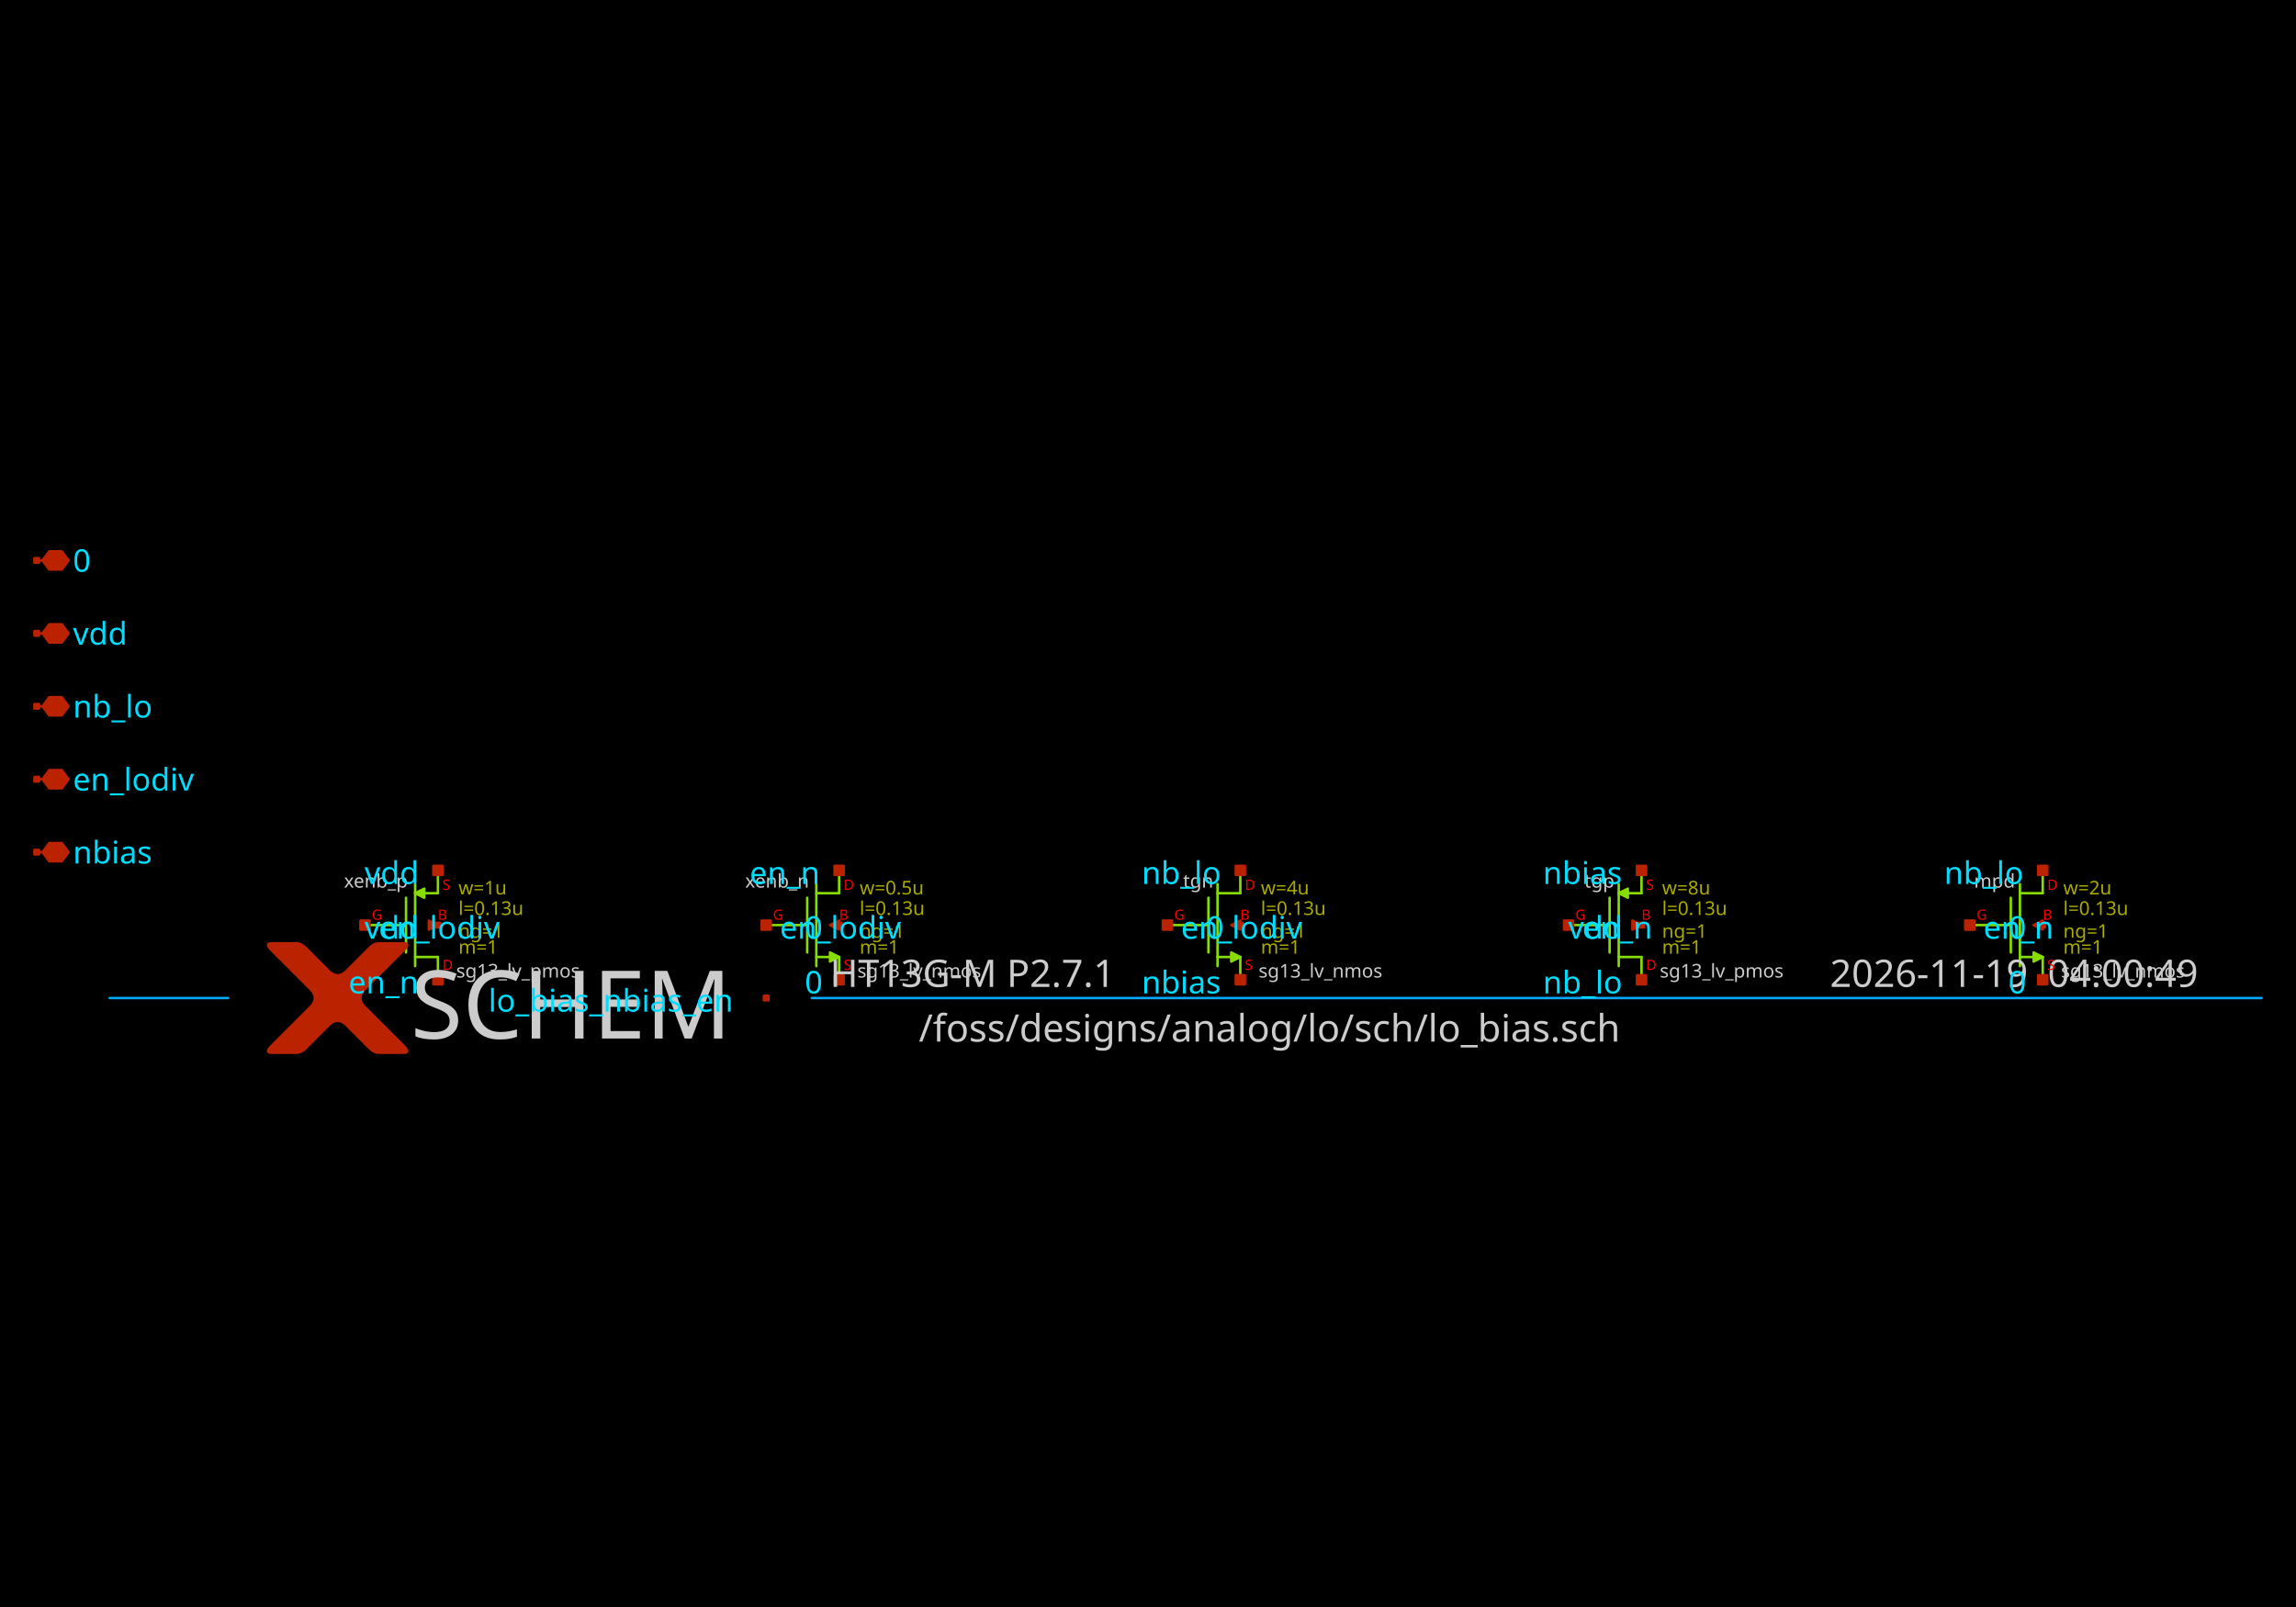
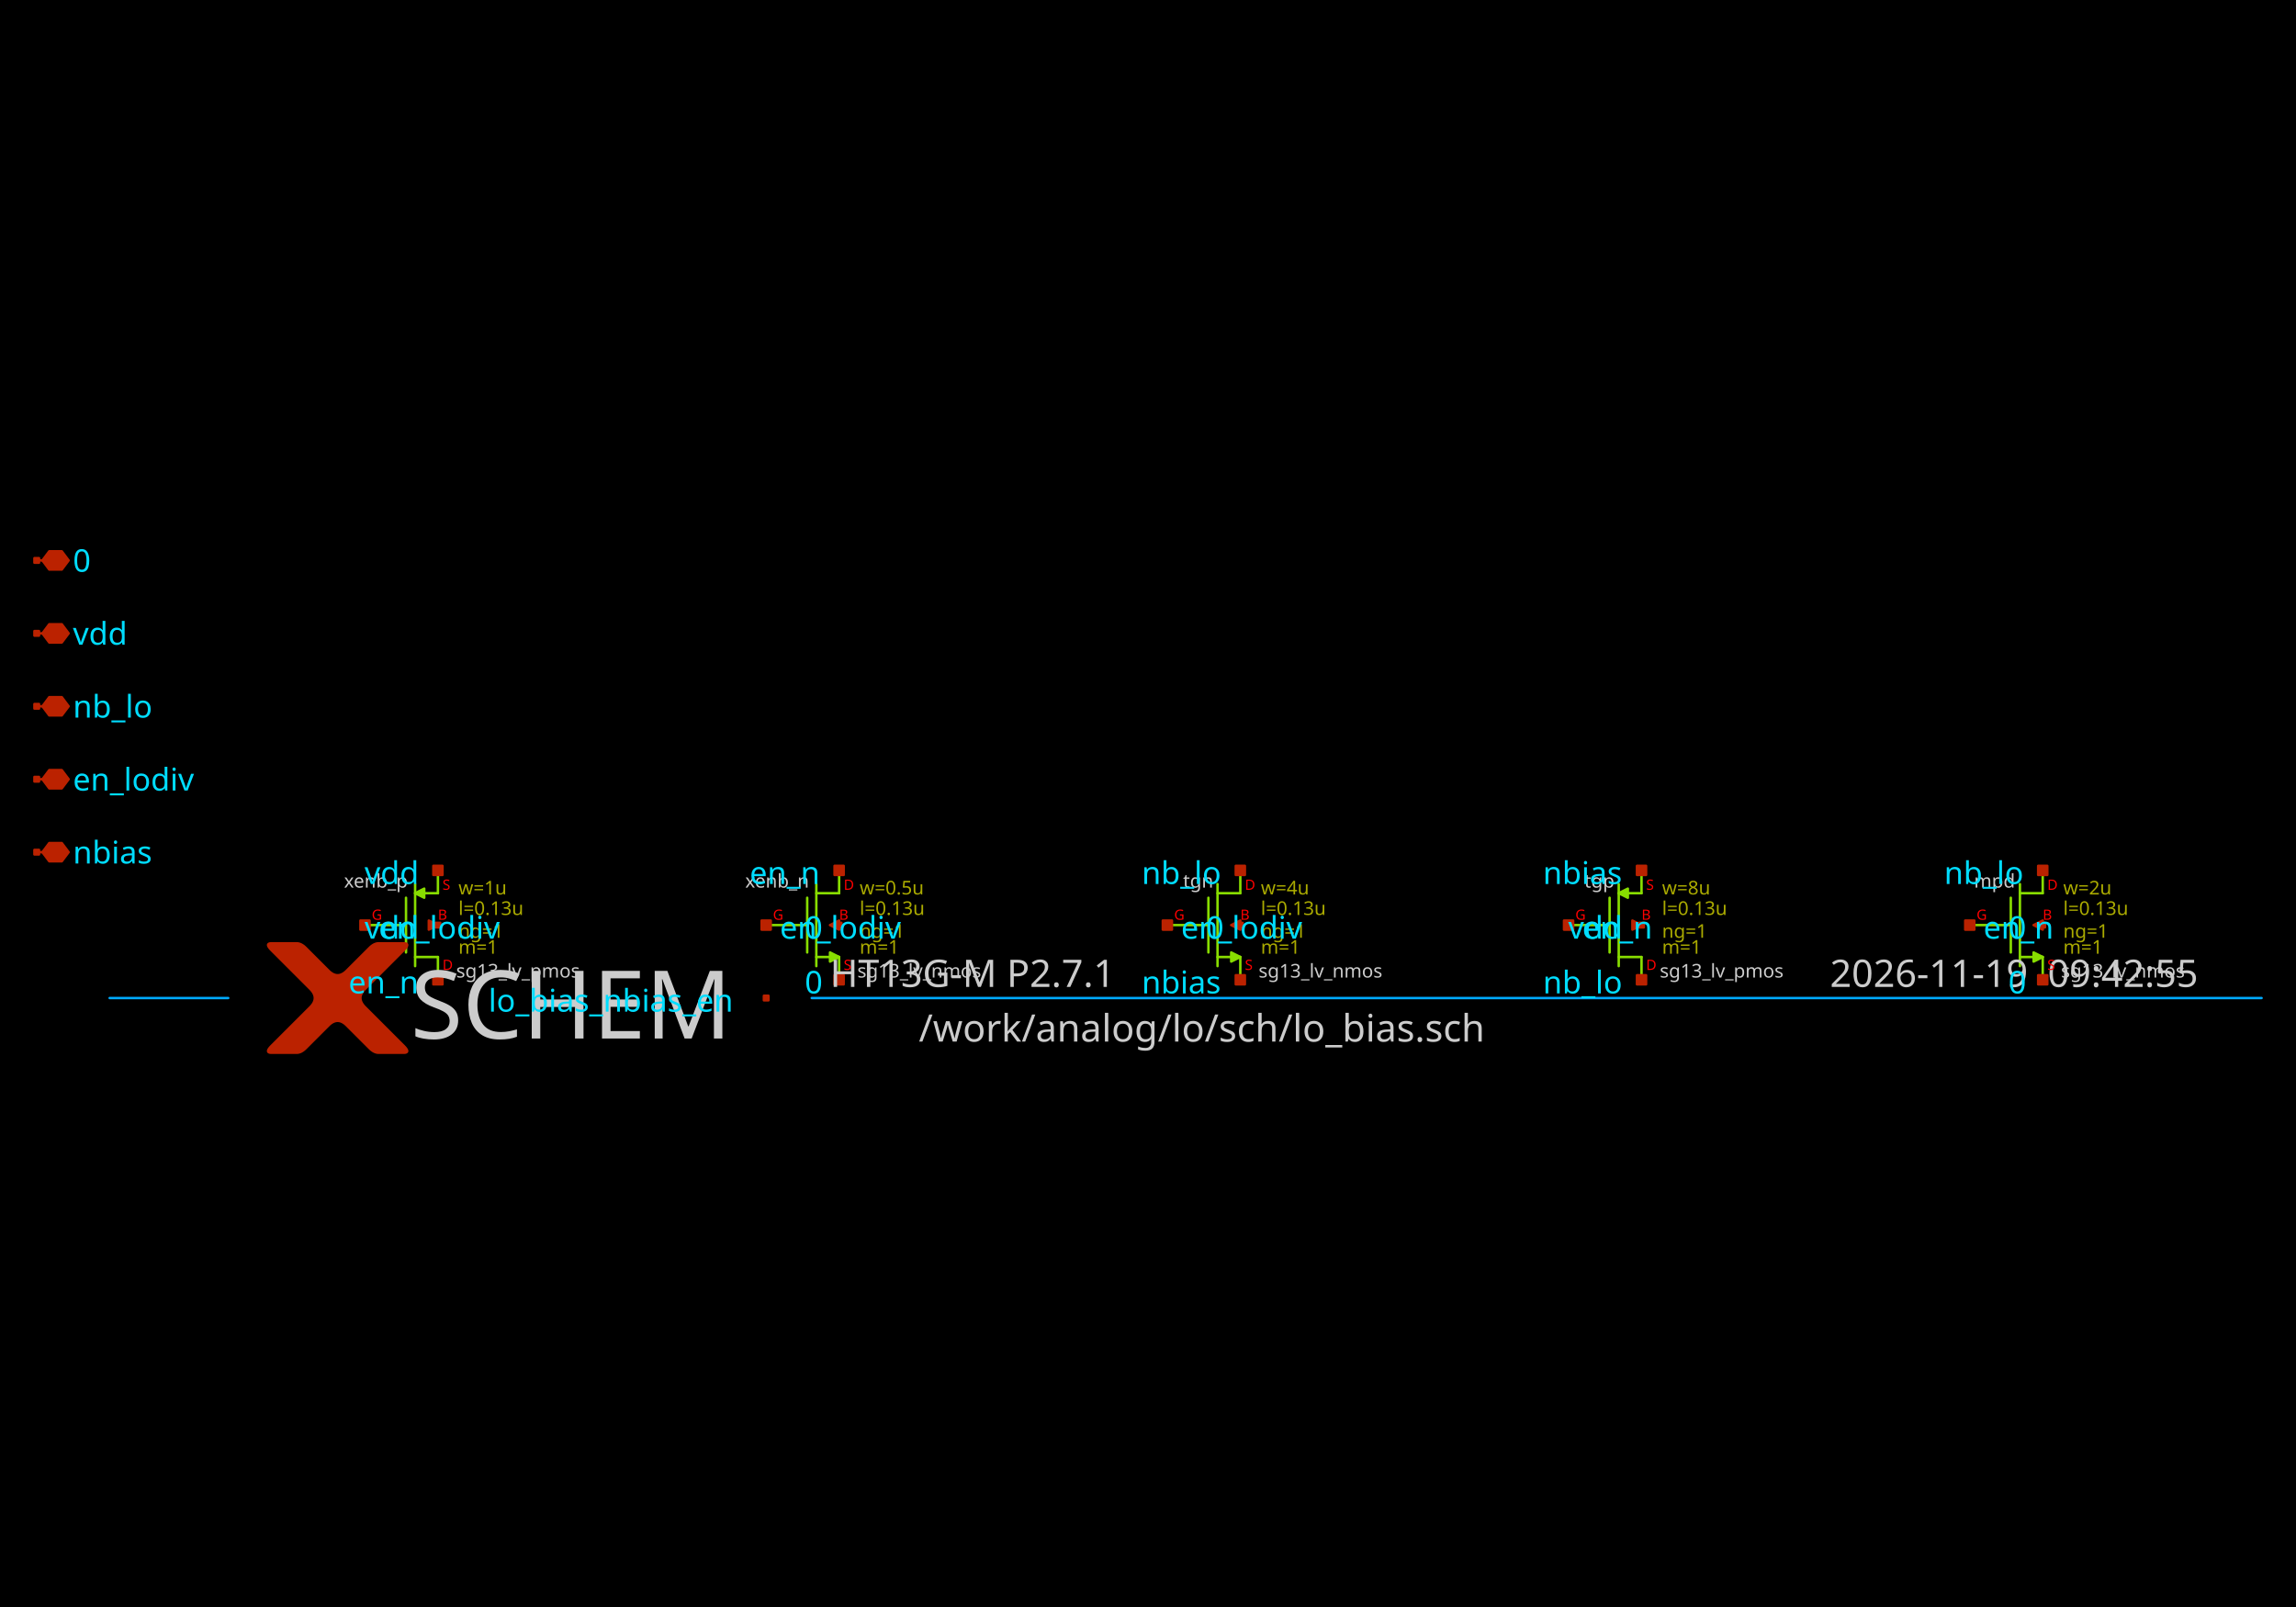
<svg xmlns="http://www.w3.org/2000/svg" width="1000" height="700" version="1.1">
  <style type="text/css">
.l0{
  fill: #000000;
  stroke: #000000;
  stroke-linecap:round;
  stroke-linejoin:round;
  stroke-width: 1.072;
}
.l1{
  fill: #00ddff;
  stroke: #00ddff;
  stroke-linecap:round;
  stroke-linejoin:round;
  stroke-width: 1.072;
}
.l2{
  fill: #4f4f4f; fill-opacity: 0.2;
  stroke: #4f4f4f;
  stroke-linecap:round;
  stroke-linejoin:round;
  stroke-width: 1.072;
}
.l3{
  fill: #cccccc; fill-opacity: 0.5;
  stroke: #cccccc;
  stroke-linecap:round;
  stroke-linejoin:round;
  stroke-width: 1.072;
}
.l4{
  fill: #88dd00;
  stroke: #88dd00;
  stroke-linecap:round;
  stroke-linejoin:round;
  stroke-width: 1.072;
}
.l5{
  fill: #bb2200;
  stroke: #bb2200;
  stroke-linecap:round;
  stroke-linejoin:round;
  stroke-width: 1.072;
}
.l6{
  fill: #00aaff; fill-opacity: 0.5;
  stroke: #00aaff;
  stroke-linecap:round;
  stroke-linejoin:round;
  stroke-width: 1.072;
}
.l7{
  fill: #ff0000; fill-opacity: 0.5;
  stroke: #ff0000;
  stroke-linecap:round;
  stroke-linejoin:round;
  stroke-width: 1.072;
}
.l8{
  fill: #ffff00; fill-opacity: 0.5;
  stroke: #ffff00;
  stroke-linecap:round;
  stroke-linejoin:round;
  stroke-width: 1.072;
}
.l9{
  fill: #ffffff; fill-opacity: 0.5;
  stroke: #ffffff;
  stroke-linecap:round;
  stroke-linejoin:round;
  stroke-width: 1.072;
}
.l10{
  fill: #ff00ff;
  stroke: #ff00ff;
  stroke-linecap:round;
  stroke-linejoin:round;
  stroke-width: 1.072;
}
.l11{
  fill: #00ff00; fill-opacity: 0.5;
  stroke: #00ff00;
  stroke-linecap:round;
  stroke-linejoin:round;
  stroke-width: 1.072;
}
.l12{
  fill: #0044ff; fill-opacity: 0.5;
  stroke: #0044ff;
  stroke-linecap:round;
  stroke-linejoin:round;
  stroke-width: 1.072;
}
.l13{
  fill: #aaaa00; fill-opacity: 0.5;
  stroke: #aaaa00;
  stroke-linecap:round;
  stroke-linejoin:round;
  stroke-width: 1.072;
}
.l14{
  fill: #aaccaa; fill-opacity: 0.2;
  stroke: #aaccaa;
  stroke-linecap:round;
  stroke-linejoin:round;
  stroke-width: 1.072;
}
.l15{
  fill: #ff7777; fill-opacity: 0.5;
  stroke: #ff7777;
  stroke-linecap:round;
  stroke-linejoin:round;
  stroke-width: 1.072;
}
.l16{
  fill: #bfff81; fill-opacity: 0.5;
  stroke: #bfff81;
  stroke-linecap:round;
  stroke-linejoin:round;
  stroke-width: 1.072;
}
.l17{
  fill: #00ffcc; fill-opacity: 0.2;
  stroke: #00ffcc;
  stroke-linecap:round;
  stroke-linejoin:round;
  stroke-width: 1.072;
}
.l18{
  fill: #ce0097; fill-opacity: 0.5;
  stroke: #ce0097;
  stroke-linecap:round;
  stroke-linejoin:round;
  stroke-width: 1.072;
}
.l19{
  fill: #d2d46b; fill-opacity: 0.2;
  stroke: #d2d46b;
  stroke-linecap:round;
  stroke-linejoin:round;
  stroke-width: 1.072;
}
.l20{
  fill: #ef6158; fill-opacity: 0.2;
  stroke: #ef6158;
  stroke-linecap:round;
  stroke-linejoin:round;
  stroke-width: 1.072;
}
.l21{
  fill: #fdb200; fill-opacity: 0.2;
  stroke: #fdb200;
  stroke-linecap:round;
  stroke-linejoin:round;
  stroke-width: 1.072;
}
text {font-family: Sans-Serif;}
</style>
  <rect class="l0" x="0" y="0" width="1000" height="700" />
  <path class="l4" d="M180.803 385.097L180.803 420.839" />
  <path class="l4" d="M190.732 379.14L190.732 389.068" />
  <path class="l4" d="M190.732 416.867L190.732 426.796" />
  <path class="l4" d="M176.832 391.054L176.832 414.882" />
  <path class="l4" d="M180.803 416.867L190.732 416.867" />
  <path class="l4" d="M180.803 389.068L190.732 389.068" />
  <path class="l4" d="M158.961 402.968L176.435 402.968" />
  <path class="l4" d="M184.775 387.082L180.803 389.068L184.775 391.054L184.775 387.082" />
  <path class="l4" d="M355.542 385.097L355.542 420.839" />
  <path class="l4" d="M365.471 379.14L365.471 389.068" />
  <path class="l4" d="M365.471 416.867L365.471 426.796" />
  <path class="l4" d="M351.571 391.054L351.571 414.882" />
  <path class="l4" d="M355.542 416.867L365.471 416.867" />
  <path class="l4" d="M355.542 389.068L365.471 389.068" />
  <path class="l4" d="M333.7 402.968L351.174 402.968" />
  <path class="l4" d="M361.499 418.853L365.471 416.867L361.499 414.882L361.499 418.853" />
  <path class="l4" d="M530.281 385.097L530.281 420.839" />
  <path class="l4" d="M540.21 379.14L540.21 389.068" />
  <path class="l4" d="M540.21 416.867L540.21 426.796" />
  <path class="l4" d="M526.31 391.054L526.31 414.882" />
  <path class="l4" d="M530.281 416.867L540.21 416.867" />
  <path class="l4" d="M530.281 389.068L540.21 389.068" />
  <path class="l4" d="M508.439 402.968L525.913 402.968" />
  <path class="l4" d="M536.238 418.853L540.21 416.867L536.238 414.882L536.238 418.853" />
  <path class="l4" d="M705.02 385.097L705.02 420.839" />
  <path class="l4" d="M714.949 379.14L714.949 389.068" />
  <path class="l4" d="M714.949 416.867L714.949 426.796" />
  <path class="l4" d="M701.049 391.054L701.049 414.882" />
  <path class="l4" d="M705.02 416.867L714.949 416.867" />
  <path class="l4" d="M705.02 389.068L714.949 389.068" />
  <path class="l4" d="M683.178 402.968L700.652 402.968" />
  <path class="l4" d="M708.992 387.082L705.02 389.068L708.992 391.054L708.992 387.082" />
  <path class="l4" d="M879.759 385.097L879.759 420.839" />
  <path class="l4" d="M889.688 379.14L889.688 389.068" />
  <path class="l4" d="M889.688 416.867L889.688 426.796" />
  <path class="l4" d="M875.788 391.054L875.788 414.882" />
  <path class="l4" d="M879.759 416.867L889.688 416.867" />
  <path class="l4" d="M879.759 389.068L889.688 389.068" />
  <path class="l4" d="M857.917 402.968L875.391 402.968" />
  <path class="l4" d="M885.716 418.853L889.688 416.867L885.716 414.882L885.716 418.853" />
  <path class="l5" d="M15.993 371.197L18.475 371.197" />
  <path class="l5" d="M26.914 375.168L29.892 371.197L26.914 367.226L21.453 367.226L18.475 371.197L21.453 375.168L26.914 375.168" />
  <path class="l5" d="M15 370.204L16.986 370.204L16.986 372.19L15 372.19L15 370.204z" />
  <path class="l5" d="M15.993 339.426L18.475 339.426" />
  <path class="l5" d="M26.914 343.398L29.892 339.426L26.914 335.455L21.453 335.455L18.475 339.426L21.453 343.398L26.914 343.398" />
  <path class="l5" d="M15 338.433L16.986 338.433L16.986 340.419L15 340.419L15 338.433z" />
  <path class="l5" d="M15.993 307.656L18.475 307.656" />
  <path class="l5" d="M26.914 311.627L29.892 307.656L26.914 303.684L21.453 303.684L18.475 307.656L21.453 311.627L26.914 311.627" />
  <path class="l5" d="M15 306.663L16.986 306.663L16.986 308.648L15 308.648L15 306.663z" />
  <path class="l5" d="M15.993 275.885L18.475 275.885" />
  <path class="l5" d="M26.914 279.856L29.892 275.885L26.914 271.914L21.453 271.914L18.475 275.885L21.453 279.856L26.914 279.856" />
  <path class="l5" d="M15 274.892L16.986 274.892L16.986 276.878L15 276.878L15 274.892z" />
  <path class="l5" d="M15.993 244.114L18.475 244.114" />
  <path class="l5" d="M26.914 248.085L29.892 244.114L26.914 240.143L21.453 240.143L18.475 244.114L21.453 248.085L26.914 248.085" />
  <path class="l5" d="M15 243.121L16.986 243.121L16.986 245.107L15 245.107L15 243.121z" />
  <path class="l5" d="M166.904 422.824L166.656 423.073L166.407 423.321L166.159 423.569L165.911 423.817L165.663 424.066L165.415 424.314L165.166 424.562L164.918 424.81L164.67 425.058L164.422 425.307L164.173 425.555L163.925 425.803L163.677 426.051L163.429 426.299L163.181 426.548L162.932 426.796L162.684 427.044L162.436 427.292L162.188 427.54L161.94 427.789L161.691 428.037L161.443 428.285L161.195 428.533L160.947 428.781L160.699 429.03L160.45 429.278L160.202 429.526L159.954 429.774L159.706 430.023L159.458 430.271L159.209 430.519L158.961 430.767L158.961 430.767L158.721 431.015L158.496 431.264L158.286 431.512L158.092 431.76L157.914 432.008L157.751 432.256L157.604 432.505L157.472 432.753L157.356 433.001L157.255 433.249L157.169 433.497L157.1 433.746L157.045 433.994L157.006 434.242L156.983 434.49L156.975 434.738L156.983 434.987L157.006 435.235L157.045 435.483L157.1 435.731L157.169 435.98L157.255 436.228L157.356 436.476L157.472 436.724L157.604 436.972L157.751 437.221L157.914 437.469L158.092 437.717L158.286 437.965L158.496 438.213L158.721 438.462L158.961 438.71L158.961 438.71L159.21 438.959L159.461 439.21L159.714 439.463L159.969 439.718L160.226 439.975L160.485 440.234L160.746 440.495L161.009 440.758L161.274 441.022L161.54 441.289L161.809 441.557L162.079 441.828L162.352 442.1L162.626 442.375L162.902 442.651L163.181 442.929L163.461 443.21L163.743 443.492L164.027 443.776L164.313 444.062L164.601 444.35L164.891 444.64L165.183 444.932L165.477 445.225L165.772 445.521L166.07 445.819L166.37 446.118L166.671 446.42L166.975 446.723L167.28 447.029L167.587 447.336L167.897 447.645L167.897 447.645L168.205 447.954L168.509 448.258L168.81 448.559L169.107 448.855L169.399 449.148L169.688 449.437L169.973 449.722L170.255 450.003L170.532 450.281L170.805 450.554L171.075 450.824L171.341 451.089L171.602 451.351L171.86 451.609L172.114 451.863L172.364 452.113L172.611 452.359L172.853 452.602L173.092 452.84L173.326 453.075L173.557 453.306L173.784 453.533L174.007 453.756L174.226 453.975L174.441 454.19L174.653 454.401L174.86 454.609L175.064 454.812L175.263 455.012L175.459 455.208L175.651 455.4L175.839 455.588L175.839 455.588L176.02 455.771L176.188 455.949L176.345 456.12L176.491 456.286L176.625 456.446L176.747 456.6L176.857 456.749L176.956 456.891L177.044 457.028L177.119 457.159L177.183 457.284L177.235 457.403L177.276 457.516L177.305 457.624L177.323 457.726L177.329 457.822L177.323 457.912L177.305 457.996L177.276 458.075L177.235 458.148L177.183 458.215L177.119 458.276L177.044 458.331L176.956 458.38L176.857 458.424L176.747 458.462L176.625 458.494L176.491 458.52L176.345 458.54L176.188 458.555L176.02 458.564L175.839 458.567L175.839 458.567L175.653 458.567L175.467 458.567L175.281 458.567L175.095 458.567L174.909 458.567L174.722 458.567L174.536 458.567L174.35 458.567L174.164 458.567L173.978 458.567L173.792 458.567L173.605 458.567L173.419 458.567L173.233 458.567L173.047 458.567L172.861 458.567L172.675 458.567L172.488 458.567L172.302 458.567L172.116 458.567L171.93 458.567L171.744 458.567L171.558 458.567L171.372 458.567L171.185 458.567L170.999 458.567L170.813 458.567L170.627 458.567L170.441 458.567L170.255 458.567L170.068 458.567L169.882 458.567L169.882 458.567L169.697 458.567L169.514 458.567L169.333 458.567L169.153 458.567L168.976 458.567L168.8 458.567L168.627 458.567L168.455 458.567L168.285 458.567L168.118 458.567L167.952 458.567L167.788 458.567L167.626 458.567L167.466 458.567L167.308 458.567L167.152 458.567L166.998 458.567L166.846 458.567L166.695 458.567L166.547 458.567L166.401 458.567L166.256 458.567L166.114 458.567L165.973 458.567L165.834 458.567L165.698 458.567L165.563 458.567L165.43 458.567L165.299 458.567L165.17 458.567L165.043 458.567L164.918 458.567L164.918 458.567L164.794 458.565L164.67 458.559L164.546 458.549L164.422 458.536L164.298 458.518L164.173 458.497L164.049 458.472L163.925 458.442L163.801 458.409L163.677 458.373L163.553 458.332L163.429 458.287L163.305 458.239L163.181 458.186L163.057 458.13L162.932 458.07L162.808 458.006L162.684 457.938L162.56 457.867L162.436 457.791L162.312 457.711L162.188 457.628L162.064 457.541L161.94 457.45L161.816 457.355L161.691 457.256L161.567 457.153L161.443 457.046L161.319 456.936L161.195 456.821L161.071 456.703L160.947 456.581L160.947 456.581L160.823 456.457L160.699 456.333L160.574 456.209L160.45 456.084L160.326 455.96L160.202 455.836L160.078 455.712L159.954 455.588L159.83 455.464L159.706 455.34L159.582 455.216L159.458 455.092L159.333 454.968L159.209 454.843L159.085 454.719L158.961 454.595L158.837 454.471L158.713 454.347L158.589 454.223L158.465 454.099L158.341 453.975L158.216 453.851L158.092 453.726L157.968 453.602L157.844 453.478L157.72 453.354L157.596 453.23L157.472 453.106L157.348 452.982L157.224 452.858L157.1 452.734L156.975 452.61L156.975 452.61L156.849 452.483L156.719 452.354L156.586 452.22L156.448 452.082L156.306 451.941L156.161 451.795L156.012 451.646L155.858 451.493L155.701 451.336L155.54 451.175L155.376 451.01L155.207 450.841L155.034 450.668L154.858 450.492L154.678 450.312L154.493 450.127L154.305 449.939L154.113 449.747L153.917 449.552L153.718 449.352L153.514 449.148L153.307 448.941L153.095 448.729L152.88 448.514L152.661 448.295L152.438 448.072L152.211 447.845L151.98 447.614L151.746 447.38L151.507 447.141L151.265 446.899L151.018 446.653L151.018 446.653L150.77 446.412L150.522 446.187L150.274 445.978L150.026 445.784L149.777 445.605L149.529 445.442L149.281 445.295L149.033 445.163L148.785 445.047L148.536 444.946L148.288 444.861L148.04 444.791L147.792 444.737L147.544 444.698L147.295 444.675L147.047 444.667L146.799 444.675L146.551 444.698L146.302 444.737L146.054 444.791L145.806 444.861L145.558 444.946L145.31 445.047L145.061 445.163L144.813 445.295L144.565 445.442L144.317 445.605L144.069 445.784L143.82 445.978L143.572 446.187L143.324 446.412L143.076 446.653L143.076 446.653L142.829 446.899L142.587 447.141L142.349 447.38L142.114 447.614L141.883 447.845L141.656 448.072L141.433 448.295L141.214 448.514L140.999 448.729L140.788 448.941L140.58 449.148L140.376 449.352L140.177 449.552L139.981 449.747L139.789 449.939L139.601 450.127L139.417 450.312L139.236 450.492L139.06 450.668L138.887 450.841L138.719 451.01L138.554 451.175L138.393 451.336L138.236 451.493L138.082 451.646L137.933 451.795L137.788 451.941L137.646 452.082L137.508 452.22L137.375 452.354L137.245 452.483L137.119 452.61L137.119 452.61L136.995 452.734L136.871 452.858L136.746 452.982L136.622 453.106L136.498 453.23L136.374 453.354L136.25 453.478L136.126 453.602L136.002 453.726L135.878 453.851L135.754 453.975L135.629 454.099L135.505 454.223L135.381 454.347L135.257 454.471L135.133 454.595L135.009 454.719L134.885 454.843L134.761 454.968L134.637 455.092L134.513 455.216L134.388 455.34L134.264 455.464L134.14 455.588L134.016 455.712L133.892 455.836L133.768 455.96L133.644 456.084L133.52 456.209L133.396 456.333L133.271 456.457L133.147 456.581L133.147 456.581L133.023 456.703L132.899 456.821L132.775 456.936L132.651 457.046L132.527 457.153L132.403 457.256L132.279 457.355L132.155 457.45L132.03 457.541L131.906 457.628L131.782 457.711L131.658 457.791L131.534 457.867L131.41 457.938L131.286 458.006L131.162 458.07L131.038 458.13L130.914 458.186L130.789 458.239L130.665 458.287L130.541 458.332L130.417 458.373L130.293 458.409L130.169 458.442L130.045 458.472L129.921 458.497L129.797 458.518L129.672 458.536L129.548 458.549L129.424 458.559L129.3 458.565L129.176 458.567L129.176 458.567L129.051 458.567L128.924 458.567L128.795 458.567L128.664 458.567L128.531 458.567L128.397 458.567L128.26 458.567L128.121 458.567L127.981 458.567L127.838 458.567L127.694 458.567L127.547 458.567L127.399 458.567L127.249 458.567L127.096 458.567L126.942 458.567L126.786 458.567L126.628 458.567L126.468 458.567L126.306 458.567L126.142 458.567L125.976 458.567L125.809 458.567L125.639 458.567L125.467 458.567L125.294 458.567L125.118 458.567L124.941 458.567L124.762 458.567L124.58 458.567L124.397 458.567L124.212 458.567L124.212 458.567L124.026 458.567L123.84 458.567L123.653 458.567L123.467 458.567L123.281 458.567L123.095 458.567L122.909 458.567L122.723 458.567L122.536 458.567L122.35 458.567L122.164 458.567L121.978 458.567L121.792 458.567L121.606 458.567L121.42 458.567L121.233 458.567L121.047 458.567L120.861 458.567L120.675 458.567L120.489 458.567L120.303 458.567L120.116 458.567L119.93 458.567L119.744 458.567L119.558 458.567L119.372 458.567L119.186 458.567L118.999 458.567L118.813 458.567L118.627 458.567L118.441 458.567L118.255 458.567L118.255 458.567L118.075 458.564L117.906 458.555L117.749 458.54L117.603 458.52L117.47 458.494L117.347 458.462L117.237 458.424L117.138 458.38L117.051 458.331L116.975 458.276L116.911 458.215L116.859 458.148L116.818 458.075L116.789 457.996L116.771 457.912L116.766 457.822L116.771 457.726L116.789 457.624L116.818 457.516L116.859 457.403L116.911 457.284L116.975 457.159L117.051 457.028L117.138 456.891L117.237 456.749L117.347 456.6L117.47 456.446L117.603 456.286L117.749 456.12L117.906 455.949L118.075 455.771L118.255 455.588L118.255 455.588L118.443 455.4L118.635 455.208L118.831 455.012L119.031 454.812L119.234 454.609L119.442 454.401L119.653 454.19L119.868 453.975L120.087 453.756L120.31 453.533L120.537 453.306L120.768 453.075L121.003 452.84L121.241 452.602L121.484 452.359L121.73 452.113L121.98 451.863L122.234 451.609L122.492 451.351L122.754 451.089L123.019 450.824L123.289 450.554L123.562 450.281L123.84 450.003L124.121 449.722L124.406 449.437L124.695 449.148L124.988 448.855L125.284 448.559L125.585 448.258L125.889 447.954L126.198 447.645L126.198 447.645L126.507 447.336L126.814 447.029L127.12 446.723L127.423 446.42L127.725 446.118L128.024 445.819L128.322 445.521L128.618 445.225L128.911 444.932L129.203 444.64L129.493 444.35L129.781 444.062L130.067 443.776L130.351 443.492L130.633 443.21L130.914 442.929L131.192 442.651L131.468 442.375L131.742 442.1L132.015 441.828L132.285 441.557L132.554 441.289L132.821 441.022L133.085 440.758L133.348 440.495L133.609 440.234L133.868 439.975L134.125 439.718L134.38 439.463L134.633 439.21L134.884 438.959L135.133 438.71L135.133 438.71L135.374 438.462L135.598 438.213L135.808 437.965L136.002 437.717L136.18 437.469L136.343 437.221L136.49 436.972L136.622 436.724L136.739 436.476L136.839 436.228L136.925 435.98L136.995 435.731L137.049 435.483L137.088 435.235L137.111 434.987L137.119 434.738L137.111 434.49L137.088 434.242L137.049 433.994L136.995 433.746L136.925 433.497L136.839 433.249L136.739 433.001L136.622 432.753L136.49 432.505L136.343 432.256L136.18 432.008L136.002 431.76L135.808 431.512L135.598 431.264L135.374 431.015L135.133 430.767L135.133 430.767L134.884 430.518L134.633 430.267L134.38 430.014L134.125 429.759L133.868 429.502L133.609 429.243L133.348 428.982L133.085 428.719L132.821 428.455L132.554 428.188L132.285 427.92L132.015 427.649L131.742 427.377L131.468 427.102L131.192 426.826L130.914 426.548L130.633 426.267L130.351 425.985L130.067 425.701L129.781 425.415L129.493 425.127L129.203 424.837L128.911 424.545L128.618 424.252L128.322 423.956L128.024 423.658L127.725 423.359L127.423 423.057L127.12 422.754L126.814 422.448L126.507 422.141L126.198 421.832L126.198 421.832L125.889 421.523L125.585 421.219L125.284 420.918L124.988 420.622L124.695 420.329L124.406 420.04L124.121 419.755L123.84 419.474L123.562 419.196L123.289 418.923L123.019 418.653L122.754 418.388L122.492 418.126L122.234 417.868L121.98 417.614L121.73 417.364L121.484 417.118L121.241 416.875L121.003 416.637L120.768 416.402L120.537 416.171L120.31 415.944L120.087 415.721L119.868 415.502L119.653 415.287L119.442 415.076L119.234 414.868L119.031 414.665L118.831 414.465L118.635 414.269L118.443 414.077L118.255 413.889L118.255 413.889L118.075 413.706L117.906 413.528L117.749 413.357L117.603 413.191L117.47 413.031L117.347 412.877L117.237 412.728L117.138 412.586L117.051 412.449L116.975 412.318L116.911 412.193L116.859 412.074L116.818 411.96L116.789 411.853L116.771 411.751L116.766 411.655L116.771 411.565L116.789 411.481L116.818 411.402L116.859 411.329L116.911 411.262L116.975 411.201L117.051 411.146L117.138 411.097L117.237 411.053L117.347 411.015L117.47 410.983L117.603 410.957L117.749 410.937L117.906 410.922L118.075 410.913L118.255 410.91L118.255 410.91L118.441 410.91L118.627 410.91L118.813 410.91L118.999 410.91L119.186 410.91L119.372 410.91L119.558 410.91L119.744 410.91L119.93 410.91L120.116 410.91L120.303 410.91L120.489 410.91L120.675 410.91L120.861 410.91L121.047 410.91L121.233 410.91L121.42 410.91L121.606 410.91L121.792 410.91L121.978 410.91L122.164 410.91L122.35 410.91L122.536 410.91L122.723 410.91L122.909 410.91L123.095 410.91L123.281 410.91L123.467 410.91L123.653 410.91L123.84 410.91L124.026 410.91L124.212 410.91L124.212 410.91L124.397 410.91L124.58 410.91L124.762 410.91L124.941 410.91L125.118 410.91L125.294 410.91L125.467 410.91L125.639 410.91L125.809 410.91L125.976 410.91L126.142 410.91L126.306 410.91L126.468 410.91L126.628 410.91L126.786 410.91L126.942 410.91L127.096 410.91L127.249 410.91L127.399 410.91L127.547 410.91L127.694 410.91L127.838 410.91L127.981 410.91L128.121 410.91L128.26 410.91L128.397 410.91L128.531 410.91L128.664 410.91L128.795 410.91L128.924 410.91L129.051 410.91L129.176 410.91L129.176 410.91L129.3 410.912L129.424 410.918L129.548 410.928L129.672 410.941L129.797 410.959L129.921 410.98L130.045 411.005L130.169 411.035L130.293 411.068L130.417 411.104L130.541 411.145L130.665 411.19L130.789 411.238L130.914 411.291L131.038 411.347L131.162 411.407L131.286 411.471L131.41 411.539L131.534 411.61L131.658 411.686L131.782 411.766L131.906 411.849L132.03 411.936L132.155 412.027L132.279 412.122L132.403 412.221L132.527 412.324L132.651 412.431L132.775 412.541L132.899 412.656L133.023 412.774L133.147 412.896L133.147 412.896L133.271 413.02L133.396 413.144L133.52 413.268L133.644 413.393L133.768 413.517L133.892 413.641L134.016 413.765L134.14 413.889L134.264 414.013L134.388 414.137L134.513 414.261L134.637 414.385L134.761 414.509L134.885 414.634L135.009 414.758L135.133 414.882L135.257 415.006L135.381 415.13L135.505 415.254L135.629 415.378L135.754 415.502L135.878 415.626L136.002 415.751L136.126 415.875L136.25 415.999L136.374 416.123L136.498 416.247L136.622 416.371L136.746 416.495L136.871 416.619L136.995 416.743L137.119 416.867L137.119 416.867L137.245 416.993L137.375 417.123L137.508 417.257L137.646 417.395L137.788 417.536L137.933 417.682L138.082 417.831L138.236 417.984L138.393 418.141L138.554 418.302L138.719 418.467L138.887 418.636L139.06 418.809L139.236 418.985L139.417 419.165L139.601 419.35L139.789 419.538L139.981 419.73L140.177 419.925L140.376 420.125L140.58 420.329L140.788 420.536L140.999 420.748L141.214 420.963L141.433 421.182L141.656 421.405L141.883 421.632L142.114 421.863L142.349 422.097L142.587 422.336L142.829 422.578L143.076 422.824L143.076 422.824L143.324 423.065L143.572 423.29L143.82 423.499L144.069 423.693L144.317 423.872L144.565 424.034L144.813 424.182L145.061 424.314L145.31 424.43L145.558 424.531L145.806 424.616L146.054 424.686L146.302 424.74L146.551 424.779L146.799 424.802L147.047 424.81L147.295 424.802L147.544 424.779L147.792 424.74L148.04 424.686L148.288 424.616L148.536 424.531L148.785 424.43L149.033 424.314L149.281 424.182L149.529 424.034L149.777 423.872L150.026 423.693L150.274 423.499L150.522 423.29L150.77 423.065L151.018 422.824L151.018 422.824L151.265 422.578L151.507 422.336L151.746 422.097L151.98 421.863L152.211 421.632L152.438 421.405L152.661 421.182L152.88 420.963L153.095 420.748L153.307 420.536L153.514 420.329L153.718 420.125L153.917 419.925L154.113 419.73L154.305 419.538L154.493 419.35L154.678 419.165L154.858 418.985L155.034 418.809L155.207 418.636L155.376 418.467L155.54 418.302L155.701 418.141L155.858 417.984L156.012 417.831L156.161 417.682L156.306 417.536L156.448 417.395L156.586 417.257L156.719 417.123L156.849 416.993L156.975 416.867L156.975 416.867L157.1 416.743L157.224 416.619L157.348 416.495L157.472 416.371L157.596 416.247L157.72 416.123L157.844 415.999L157.968 415.875L158.092 415.751L158.216 415.626L158.341 415.502L158.465 415.378L158.589 415.254L158.713 415.13L158.837 415.006L158.961 414.882L159.085 414.758L159.209 414.634L159.333 414.509L159.458 414.385L159.582 414.261L159.706 414.137L159.83 414.013L159.954 413.889L160.078 413.765L160.202 413.641L160.326 413.517L160.45 413.393L160.574 413.268L160.699 413.144L160.823 413.02L160.947 412.896L160.947 412.896L161.071 412.774L161.195 412.656L161.319 412.541L161.443 412.431L161.567 412.324L161.691 412.221L161.816 412.122L161.94 412.027L162.064 411.936L162.188 411.849L162.312 411.766L162.436 411.686L162.56 411.61L162.684 411.539L162.808 411.471L162.932 411.407L163.057 411.347L163.181 411.291L163.305 411.238L163.429 411.19L163.553 411.145L163.677 411.104L163.801 411.068L163.925 411.035L164.049 411.005L164.173 410.98L164.298 410.959L164.422 410.941L164.546 410.928L164.67 410.918L164.794 410.912L164.918 410.91L164.918 410.91L165.043 410.91L165.17 410.91L165.299 410.91L165.43 410.91L165.563 410.91L165.698 410.91L165.834 410.91L165.973 410.91L166.114 410.91L166.256 410.91L166.401 410.91L166.547 410.91L166.695 410.91L166.846 410.91L166.998 410.91L167.152 410.91L167.308 410.91L167.466 410.91L167.626 410.91L167.788 410.91L167.952 410.91L168.118 410.91L168.285 410.91L168.455 410.91L168.627 410.91L168.8 410.91L168.976 410.91L169.153 410.91L169.333 410.91L169.514 410.91L169.697 410.91L169.882 410.91L169.882 410.91L170.068 410.91L170.255 410.91L170.441 410.91L170.627 410.91L170.813 410.91L170.999 410.91L171.185 410.91L171.372 410.91L171.558 410.91L171.744 410.91L171.93 410.91L172.116 410.91L172.302 410.91L172.488 410.91L172.675 410.91L172.861 410.91L173.047 410.91L173.233 410.91L173.419 410.91L173.605 410.91L173.792 410.91L173.978 410.91L174.164 410.91L174.35 410.91L174.536 410.91L174.722 410.91L174.909 410.91L175.095 410.91L175.281 410.91L175.467 410.91L175.653 410.91L175.839 410.91L175.839 410.91L176.02 410.913L176.188 410.922L176.345 410.937L176.491 410.957L176.625 410.983L176.747 411.015L176.857 411.053L176.956 411.097L177.044 411.146L177.119 411.201L177.183 411.262L177.235 411.329L177.276 411.402L177.305 411.481L177.323 411.565L177.329 411.655L177.323 411.751L177.305 411.853L177.276 411.96L177.235 412.074L177.183 412.193L177.119 412.318L177.044 412.449L176.956 412.586L176.857 412.728L176.747 412.877L176.625 413.031L176.491 413.191L176.345 413.357L176.188 413.528L176.02 413.706L175.839 413.889L175.839 413.889L175.65 414.078L175.455 414.273L175.255 414.474L175.048 414.68L174.836 414.892L174.618 415.111L174.394 415.335L174.164 415.564L173.928 415.8L173.687 416.041L173.44 416.289L173.187 416.542L172.928 416.801L172.663 417.065L172.392 417.336L172.116 417.612L171.834 417.894L171.546 418.182L171.252 418.476L170.953 418.776L170.647 419.081L170.336 419.392L170.019 419.709L169.696 420.032L169.367 420.361L169.033 420.695L168.693 421.036L168.347 421.382L167.995 421.734L167.637 422.091L167.273 422.455L166.904 422.824" />
  <path class="l5" d="M332.707 433.746L334.693 433.746L334.693 435.731L332.707 435.731L332.707 433.746z" />
  <path class="l5" d="M186.76 400.982L190.732 402.968L186.76 404.953L186.76 400.982" />
  <path class="l5" d="M188.746 424.81L192.718 424.81L192.718 428.781L188.746 428.781L188.746 424.81z" />
  <path class="l5" d="M156.975 400.982L160.947 400.982L160.947 404.953L156.975 404.953L156.975 400.982z" />
  <path class="l5" d="M188.746 377.154L192.718 377.154L192.718 381.125L188.746 381.125L188.746 377.154z" />
  <path class="l5" d="M190.67 402.906L190.794 402.906L190.794 403.03L190.67 403.03L190.67 402.906z" />
  <path class="l5" d="M189.739 425.803L191.725 425.803L191.725 427.789L189.739 427.789L189.739 425.803z" />
  <path class="l5" d="M157.968 401.975L159.954 401.975L159.954 403.961L157.968 403.961L157.968 401.975z" />
  <path class="l5" d="M189.739 378.147L191.725 378.147L191.725 380.133L189.739 380.133L189.739 378.147z" />
  <path class="l5" d="M189.739 401.975L191.725 401.975L191.725 403.961L189.739 403.961L189.739 401.975z" />
  <path class="l5" d="M365.471 404.953L361.499 402.968L365.471 400.982L365.471 404.953" />
  <path class="l5" d="M363.485 377.154L367.456 377.154L367.456 381.125L363.485 381.125L363.485 377.154z" />
  <path class="l5" d="M331.714 400.982L335.686 400.982L335.686 404.953L331.714 404.953L331.714 400.982z" />
  <path class="l5" d="M363.485 424.81L367.456 424.81L367.456 428.781L363.485 428.781L363.485 424.81z" />
  <path class="l5" d="M365.409 402.906L365.533 402.906L365.533 403.03L365.409 403.03L365.409 402.906z" />
  <path class="l5" d="M364.478 378.147L366.464 378.147L366.464 380.133L364.478 380.133L364.478 378.147z" />
  <path class="l5" d="M332.707 401.975L334.693 401.975L334.693 403.961L332.707 403.961L332.707 401.975z" />
  <path class="l5" d="M364.478 425.803L366.464 425.803L366.464 427.789L364.478 427.789L364.478 425.803z" />
  <path class="l5" d="M364.478 401.975L366.464 401.975L366.464 403.961L364.478 403.961L364.478 401.975z" />
  <path class="l5" d="M540.21 404.953L536.238 402.968L540.21 400.982L540.21 404.953" />
  <path class="l5" d="M538.224 377.154L542.195 377.154L542.195 381.125L538.224 381.125L538.224 377.154z" />
  <path class="l5" d="M506.453 400.982L510.425 400.982L510.425 404.953L506.453 404.953L506.453 400.982z" />
  <path class="l5" d="M538.224 424.81L542.195 424.81L542.195 428.781L538.224 428.781L538.224 424.81z" />
  <path class="l5" d="M540.148 402.906L540.272 402.906L540.272 403.03L540.148 403.03L540.148 402.906z" />
  <path class="l5" d="M539.217 378.147L541.203 378.147L541.203 380.133L539.217 380.133L539.217 378.147z" />
  <path class="l5" d="M507.446 401.975L509.432 401.975L509.432 403.961L507.446 403.961L507.446 401.975z" />
  <path class="l5" d="M539.217 425.803L541.203 425.803L541.203 427.789L539.217 427.789L539.217 425.803z" />
  <path class="l5" d="M539.217 401.975L541.203 401.975L541.203 403.961L539.217 403.961L539.217 401.975z" />
  <path class="l5" d="M710.977 400.982L714.949 402.968L710.977 404.953L710.977 400.982" />
  <path class="l5" d="M712.963 424.81L716.934 424.81L716.934 428.781L712.963 428.781L712.963 424.81z" />
  <path class="l5" d="M681.192 400.982L685.164 400.982L685.164 404.953L681.192 404.953L681.192 400.982z" />
  <path class="l5" d="M712.963 377.154L716.934 377.154L716.934 381.125L712.963 381.125L712.963 377.154z" />
  <path class="l5" d="M714.887 402.906L715.011 402.906L715.011 403.03L714.887 403.03L714.887 402.906z" />
  <path class="l5" d="M713.956 425.803L715.942 425.803L715.942 427.789L713.956 427.789L713.956 425.803z" />
  <path class="l5" d="M682.185 401.975L684.171 401.975L684.171 403.961L682.185 403.961L682.185 401.975z" />
  <path class="l5" d="M713.956 378.147L715.942 378.147L715.942 380.133L713.956 380.133L713.956 378.147z" />
  <path class="l5" d="M713.956 401.975L715.942 401.975L715.942 403.961L713.956 403.961L713.956 401.975z" />
  <path class="l5" d="M889.688 404.953L885.716 402.968L889.688 400.982L889.688 404.953" />
  <path class="l5" d="M887.702 377.154L891.673 377.154L891.673 381.125L887.702 381.125L887.702 377.154z" />
  <path class="l5" d="M855.931 400.982L859.903 400.982L859.903 404.953L855.931 404.953L855.931 400.982z" />
  <path class="l5" d="M887.702 424.81L891.673 424.81L891.673 428.781L887.702 428.781L887.702 424.81z" />
  <path class="l5" d="M889.626 402.906L889.75 402.906L889.75 403.03L889.626 403.03L889.626 402.906z" />
  <path class="l5" d="M888.695 378.147L890.681 378.147L890.681 380.133L888.695 380.133L888.695 378.147z" />
  <path class="l5" d="M856.924 401.975L858.91 401.975L858.91 403.961L856.924 403.961L856.924 401.975z" />
  <path class="l5" d="M888.695 425.803L890.681 425.803L890.681 427.789L888.695 427.789L888.695 425.803z" />
  <path class="l5" d="M888.695 401.975L890.681 401.975L890.681 403.961L888.695 403.961L888.695 401.975z" />
  <path class="l6" d="M353.557 434.738L985 434.738" />
  <path class="l6" d="M47.764 434.738L99.391 434.738" />
  <text fill="#00ddff" xml:space="preserve" font-size="13.63" transform="translate(31.7541, 376.126)">nbias</text>
  <text fill="#00ddff" xml:space="preserve" font-size="13.63" transform="translate(31.7541, 344.356)">en_lodiv</text>
  <text fill="#00ddff" xml:space="preserve" font-size="13.63" transform="translate(31.7541, 312.585)">nb_lo</text>
  <text fill="#00ddff" xml:space="preserve" font-size="13.63" transform="translate(31.7541, 280.814)">vdd</text>
  <text fill="#00ddff" xml:space="preserve" font-size="13.63" transform="translate(31.7541, 249.044)">0</text>
-   <text fill="#cccccc" xml:space="preserve" font-size="16.521" transform="translate(361.499, 453.711)">         /foss/designs/analog/lo/sch/lo_bias.sch</text>
+   <text fill="#cccccc" xml:space="preserve" font-size="16.521" transform="translate(361.499, 453.711)">         /work/analog/lo/sch/lo_bias.sch</text>
  <text fill="#cccccc" xml:space="preserve" font-size="16.521" transform="translate(361.499, 429.883)">HT13G-M P2.7.1</text>
-   <text fill="#cccccc" xml:space="preserve" font-size="16.521" transform="translate(797, 429.883)">2026-11-19  04:00:49</text>
+   <text fill="#cccccc" xml:space="preserve" font-size="16.521" transform="translate(797, 429.883)">2026-11-19  09:42:55</text>
  <text fill="#cccccc" xml:space="preserve" font-size="41.302" transform="translate(178.818, 452.384)">SCHEM</text>
  <text fill="#00ddff" xml:space="preserve" font-size="13.63" transform="translate(212.743, 440.661)">lo_bias_nbias_en</text>
  <text fill="#cccccc" xml:space="preserve" font-size="8.26" transform="translate(149.818, 386.64)">xenb_p</text>
  <text fill="#ff0000" xml:space="preserve" font-size="6.195" transform="translate(161.904, 400.65)">G</text>
  <text fill="#cccccc" xml:space="preserve" font-size="8.26" transform="translate(198.675, 425.814)">sg13_lv_pmos</text>
  <text fill="#aaaa00" xml:space="preserve" font-size="8.26" transform="translate(199.667, 415.432)">m=1</text>
  <text fill="#aaaa00" xml:space="preserve" font-size="8.26" transform="translate(199.667, 408.483)">ng=1</text>
  <text fill="#aaaa00" xml:space="preserve" font-size="8.26" transform="translate(199.667, 398.554)">l=0.13u</text>
  <text fill="#aaaa00" xml:space="preserve" font-size="8.26" transform="translate(199.667, 389.619)">w=1u</text>
  <text fill="#ff0000" xml:space="preserve" font-size="6.195" transform="translate(192.718, 422.493)">D</text>
  <text fill="#ff0000" xml:space="preserve" font-size="6.195" transform="translate(192.718, 387.587)">S</text>
  <text fill="#ff0000" xml:space="preserve" font-size="6.195" transform="translate(190.732, 400.65)">B</text>
  <text fill="#00ddff" xml:space="preserve" font-size="13.63" transform="translate(151.775, 432.718)">en_n</text>
  <text fill="#00ddff" xml:space="preserve" font-size="13.63" transform="translate(164.918, 408.89)">en_lodiv</text>
  <text fill="#00ddff" xml:space="preserve" font-size="13.63" transform="translate(158.775, 385.062)">vdd</text>
  <text fill="#00ddff" xml:space="preserve" font-size="13.63" transform="translate(158.775, 408.89)">vdd</text>
  <text fill="#cccccc" xml:space="preserve" font-size="8.26" transform="translate(324.557, 386.64)">xenb_n</text>
  <text fill="#ff0000" xml:space="preserve" font-size="6.195" transform="translate(336.643, 400.65)">G</text>
  <text fill="#cccccc" xml:space="preserve" font-size="8.26" transform="translate(373.414, 425.814)">sg13_lv_nmos</text>
  <text fill="#aaaa00" xml:space="preserve" font-size="8.26" transform="translate(374.406, 415.432)">m=1</text>
  <text fill="#aaaa00" xml:space="preserve" font-size="8.26" transform="translate(374.406, 408.483)">ng=1</text>
  <text fill="#aaaa00" xml:space="preserve" font-size="8.26" transform="translate(374.406, 398.554)">l=0.13u</text>
  <text fill="#aaaa00" xml:space="preserve" font-size="8.26" transform="translate(374.406, 389.619)">w=0.5u</text>
  <text fill="#ff0000" xml:space="preserve" font-size="6.195" transform="translate(367.456, 422.493)">S</text>
  <text fill="#ff0000" xml:space="preserve" font-size="6.195" transform="translate(367.456, 387.587)">D</text>
  <text fill="#ff0000" xml:space="preserve" font-size="6.195" transform="translate(365.471, 400.65)">B</text>
  <text fill="#00ddff" xml:space="preserve" font-size="13.63" transform="translate(326.514, 385.062)">en_n</text>
  <text fill="#00ddff" xml:space="preserve" font-size="13.63" transform="translate(339.657, 408.89)">en_lodiv</text>
  <text fill="#00ddff" xml:space="preserve" font-size="13.63" transform="translate(350.514, 432.718)">0</text>
  <text fill="#00ddff" xml:space="preserve" font-size="13.63" transform="translate(350.514, 408.89)">0</text>
  <text fill="#cccccc" xml:space="preserve" font-size="8.26" transform="translate(515.296, 386.64)">tgn</text>
  <text fill="#ff0000" xml:space="preserve" font-size="6.195" transform="translate(511.382, 400.65)">G</text>
  <text fill="#cccccc" xml:space="preserve" font-size="8.26" transform="translate(548.153, 425.814)">sg13_lv_nmos</text>
  <text fill="#aaaa00" xml:space="preserve" font-size="8.26" transform="translate(549.145, 415.432)">m=1</text>
  <text fill="#aaaa00" xml:space="preserve" font-size="8.26" transform="translate(549.145, 408.483)">ng=1</text>
  <text fill="#aaaa00" xml:space="preserve" font-size="8.26" transform="translate(549.145, 398.554)">l=0.13u</text>
  <text fill="#aaaa00" xml:space="preserve" font-size="8.26" transform="translate(549.145, 389.619)">w=4u</text>
  <text fill="#ff0000" xml:space="preserve" font-size="6.195" transform="translate(542.195, 422.493)">S</text>
  <text fill="#ff0000" xml:space="preserve" font-size="6.195" transform="translate(542.195, 387.587)">D</text>
  <text fill="#ff0000" xml:space="preserve" font-size="6.195" transform="translate(540.21, 400.65)">B</text>
  <text fill="#00ddff" xml:space="preserve" font-size="13.63" transform="translate(497.253, 385.062)">nb_lo</text>
  <text fill="#00ddff" xml:space="preserve" font-size="13.63" transform="translate(514.396, 408.89)">en_lodiv</text>
  <text fill="#00ddff" xml:space="preserve" font-size="13.63" transform="translate(497.253, 432.718)">nbias</text>
  <text fill="#00ddff" xml:space="preserve" font-size="13.63" transform="translate(525.253, 408.89)">0</text>
  <text fill="#cccccc" xml:space="preserve" font-size="8.26" transform="translate(690.035, 386.64)">tgp</text>
  <text fill="#ff0000" xml:space="preserve" font-size="6.195" transform="translate(686.121, 400.65)">G</text>
  <text fill="#cccccc" xml:space="preserve" font-size="8.26" transform="translate(722.892, 425.814)">sg13_lv_pmos</text>
  <text fill="#aaaa00" xml:space="preserve" font-size="8.26" transform="translate(723.884, 415.432)">m=1</text>
  <text fill="#aaaa00" xml:space="preserve" font-size="8.26" transform="translate(723.884, 408.483)">ng=1</text>
  <text fill="#aaaa00" xml:space="preserve" font-size="8.26" transform="translate(723.884, 398.554)">l=0.13u</text>
  <text fill="#aaaa00" xml:space="preserve" font-size="8.26" transform="translate(723.884, 389.619)">w=8u</text>
  <text fill="#ff0000" xml:space="preserve" font-size="6.195" transform="translate(716.934, 422.493)">D</text>
  <text fill="#ff0000" xml:space="preserve" font-size="6.195" transform="translate(716.934, 387.587)">S</text>
  <text fill="#ff0000" xml:space="preserve" font-size="6.195" transform="translate(714.949, 400.65)">B</text>
  <text fill="#00ddff" xml:space="preserve" font-size="13.63" transform="translate(671.992, 432.718)">nb_lo</text>
  <text fill="#00ddff" xml:space="preserve" font-size="13.63" transform="translate(689.135, 408.89)">en_n</text>
  <text fill="#00ddff" xml:space="preserve" font-size="13.63" transform="translate(671.992, 385.062)">nbias</text>
  <text fill="#00ddff" xml:space="preserve" font-size="13.63" transform="translate(682.992, 408.89)">vdd</text>
  <text fill="#cccccc" xml:space="preserve" font-size="8.26" transform="translate(859.774, 386.64)">mpd</text>
  <text fill="#ff0000" xml:space="preserve" font-size="6.195" transform="translate(860.86, 400.65)">G</text>
  <text fill="#cccccc" xml:space="preserve" font-size="8.26" transform="translate(897.631, 425.814)">sg13_lv_nmos</text>
  <text fill="#aaaa00" xml:space="preserve" font-size="8.26" transform="translate(898.623, 415.432)">m=1</text>
  <text fill="#aaaa00" xml:space="preserve" font-size="8.26" transform="translate(898.623, 408.483)">ng=1</text>
  <text fill="#aaaa00" xml:space="preserve" font-size="8.26" transform="translate(898.623, 398.554)">l=0.13u</text>
  <text fill="#aaaa00" xml:space="preserve" font-size="8.26" transform="translate(898.623, 389.619)">w=2u</text>
  <text fill="#ff0000" xml:space="preserve" font-size="6.195" transform="translate(891.673, 422.493)">S</text>
  <text fill="#ff0000" xml:space="preserve" font-size="6.195" transform="translate(891.673, 387.587)">D</text>
  <text fill="#ff0000" xml:space="preserve" font-size="6.195" transform="translate(889.688, 400.65)">B</text>
  <text fill="#00ddff" xml:space="preserve" font-size="13.63" transform="translate(846.731, 385.062)">nb_lo</text>
  <text fill="#00ddff" xml:space="preserve" font-size="13.63" transform="translate(863.874, 408.89)">en_n</text>
  <text fill="#00ddff" xml:space="preserve" font-size="13.63" transform="translate(874.731, 432.718)">0</text>
  <text fill="#00ddff" xml:space="preserve" font-size="13.63" transform="translate(874.731, 408.89)">0</text>
</svg>
